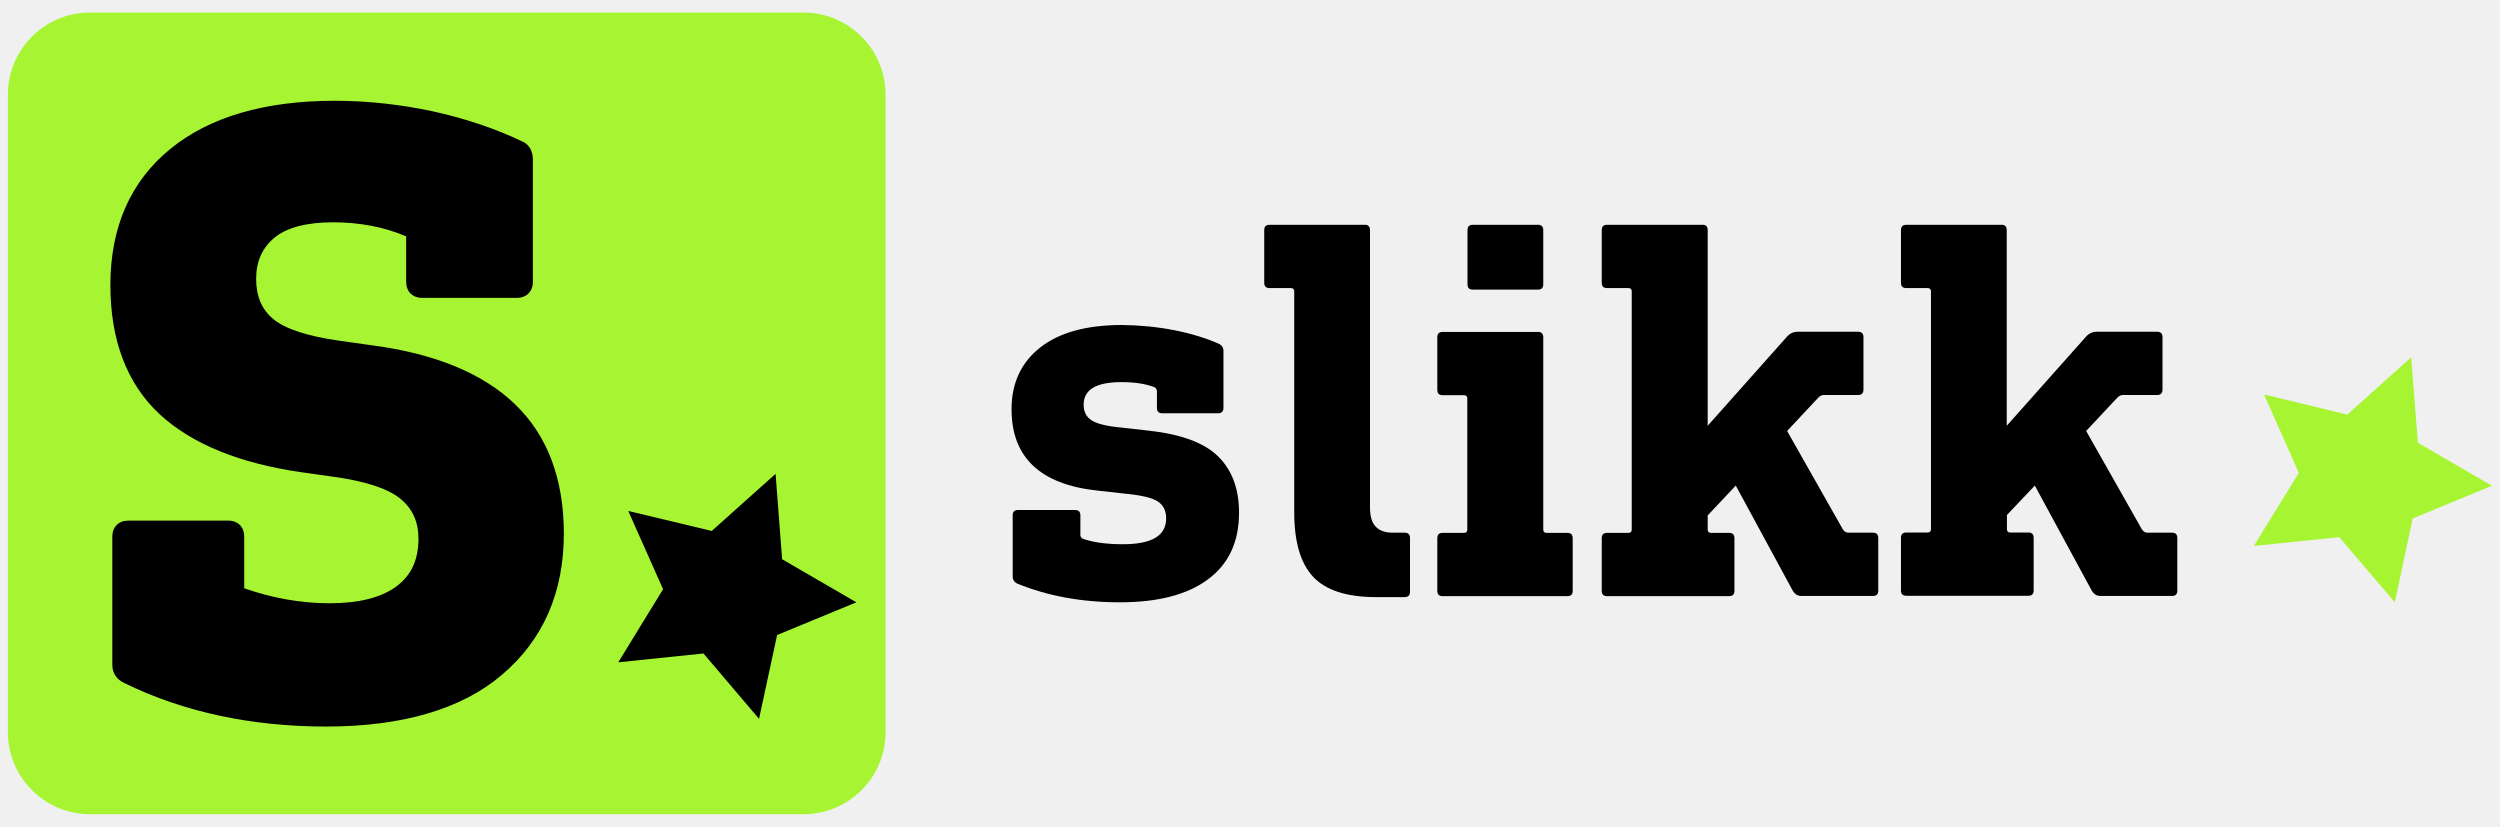
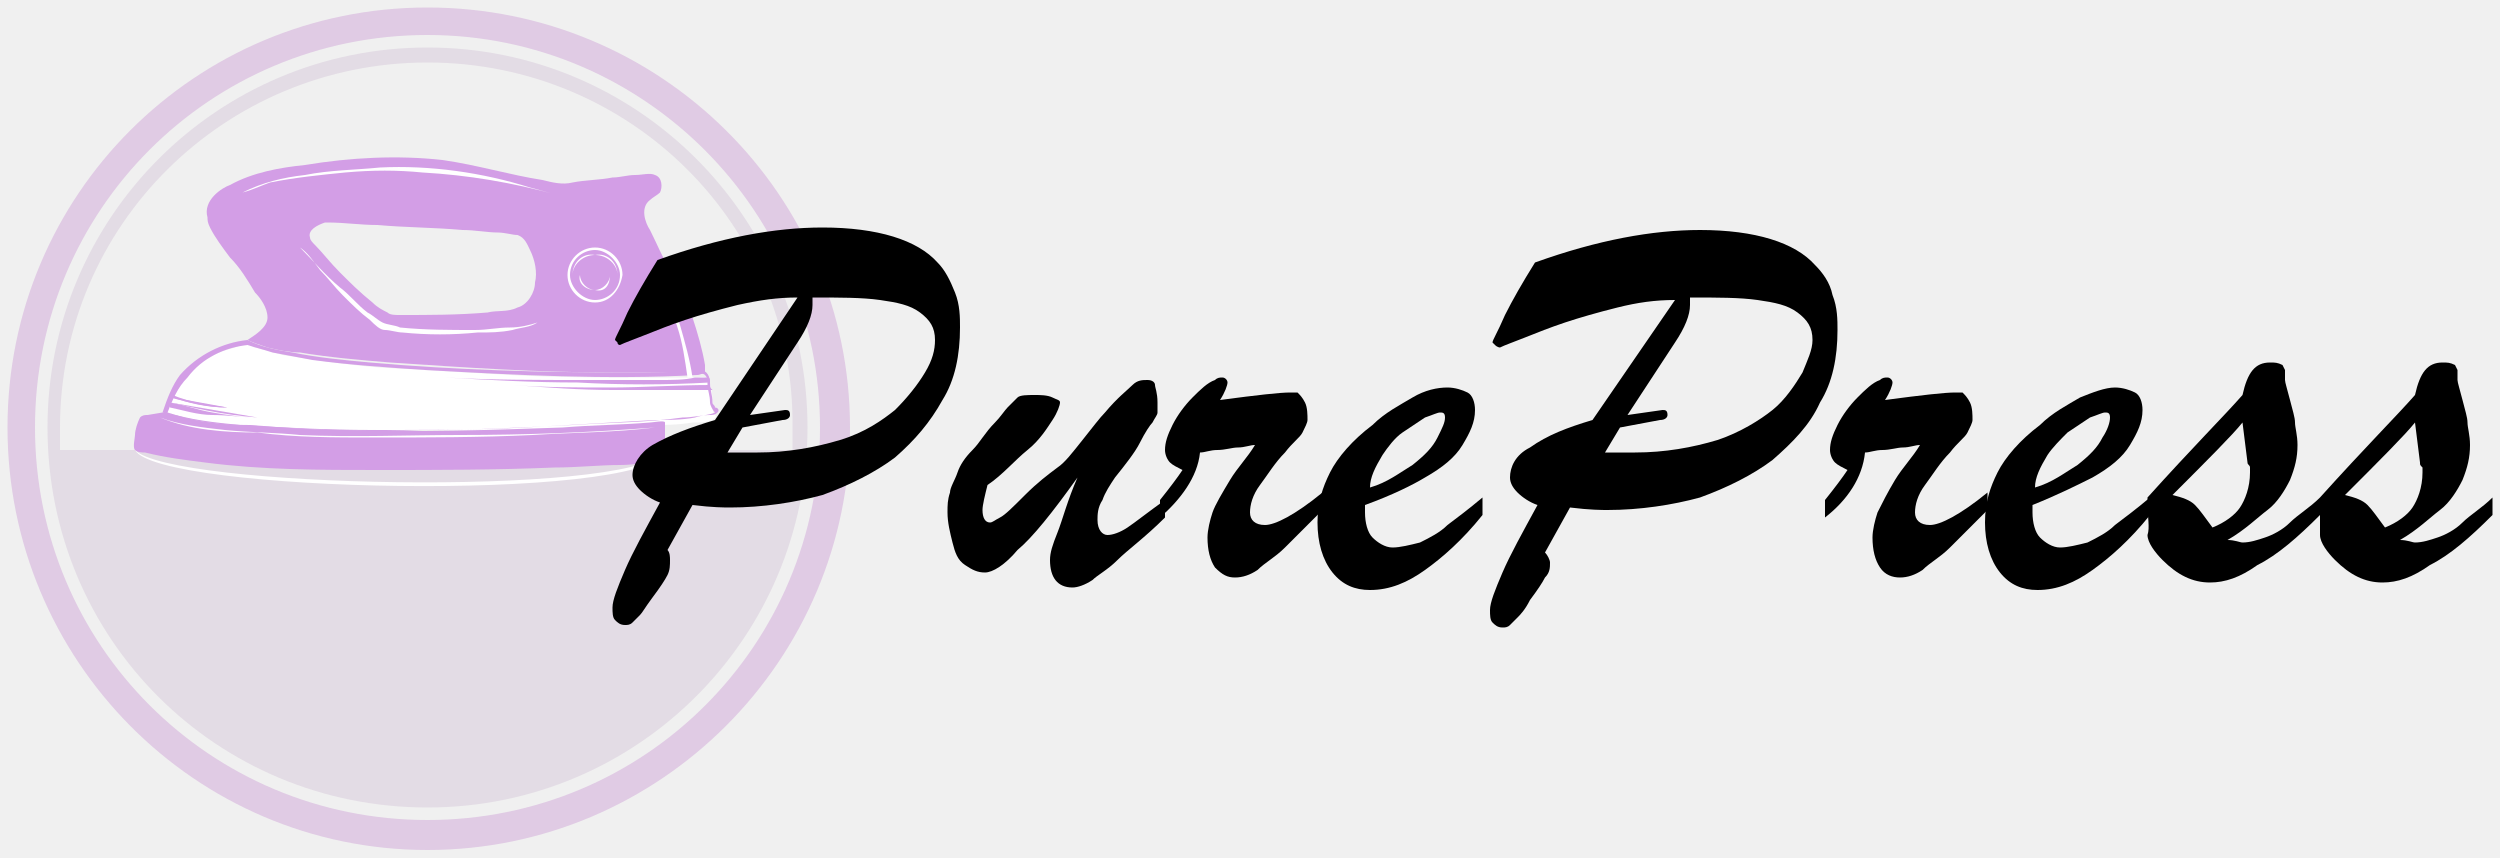
- <svg xmlns="http://www.w3.org/2000/svg" version="1.1" id="Layer_1" x="0px" y="0px" viewBox="0 0 130 43" style="enable-background:new 0 0 130 43;" xml:space="preserve">
+ <svg xmlns="http://www.w3.org/2000/svg" version="1.1" id="Layer_1" x="0px" y="0px" viewBox="0 0 100 34.3" style="enable-background:new 0 0 100 34.3;" xml:space="preserve">
  <style type="text/css">
- 	.st0{fill-rule:evenodd;clip-rule:evenodd;fill:#A7F432;}
- 	.st1{fill-rule:evenodd;clip-rule:evenodd;}
+ 	.st0{fill:#E3DCE5;}
+ 	.st1{fill:#E0CBE4;}
+ 	.st2{fill:#D39EE6;}
+ 	.st3{fill:#FFFFFF;}
</style>
  <g>
    <g>
+       <path class="st0" d="M17.1,1.9c8.4,0,15.2,6.8,15.2,15.2s-6.8,15.2-15.2,15.2S1.9,25.6,1.9,17.1C1.9,8.7,8.7,1.9,17.1,1.9z     M17.1,2.5C9,2.5,2.4,9,2.4,17.1l0,0.8l0,0.1h29.3l0-0.1l0-0.8C31.8,9,25.2,2.5,17.1,2.5z" />
+     </g>
+     <g>
+       <path class="st1" d="M17.1,0.3C26.4,0.3,34,7.8,34,17.1C34,26.4,26.4,34,17.1,34C7.8,34,0.3,26.4,0.3,17.1S7.8,0.3,17.1,0.3z     M17.1,1.4c-8.7,0-15.7,7-15.7,15.7s7,15.7,15.7,15.7s15.7-7,15.7-15.7C32.8,8.5,25.8,1.4,17.1,1.4z" />
+     </g>
+     <g>
+       <path class="st2" d="M10.7,12.7c0,0.4-0.5,0.7-0.8,0.9c0.2,0.1,0.5,0.2,0.8,0.3c0.4,0.1,0.9,0.2,1.3,0.2c1.2,0.2,2.4,0.3,3.6,0.4    c3,0.2,5.9,0.4,8.9,0.4c0.7,0,1.4,0,2.1,0c0.3,0,0.6,0,1,0c0.1,0,0.3,0,0.4,0c0,0,0.2,0,0.2,0c0-0.1,0-0.2,0-0.3    c-0.1-0.6-0.3-1.3-0.5-1.9c-0.3-0.7-0.6-1.3-0.9-1.9c-0.3-0.5-0.5-1-0.8-1.6C25.8,8.9,25.6,8.3,26,8c0.1-0.1,0.3-0.2,0.4-0.3    c0.1-0.2,0.1-0.6-0.2-0.7c-0.2-0.1-0.5,0-0.8,0c-0.3,0-0.6,0.1-0.9,0.1c-0.5,0.1-1.1,0.1-1.6,0.2c-0.4,0.1-0.8,0-1.2-0.1    c-1.3-0.2-2.6-0.6-4-0.8c-1.8-0.2-3.7-0.1-5.5,0.2c-1,0.1-2.1,0.3-3,0.8C8.9,7.5,8.1,8,8.3,8.7c0,0.1,0,0.2,0.1,0.4    c0.2,0.4,0.5,0.8,0.8,1.2c0.4,0.4,0.7,0.9,1,1.4C10.4,11.9,10.7,12.3,10.7,12.7C10.7,13,10.7,11.7,10.7,12.7z M13.1,8.9    c0.7,0,1.3,0.1,2,0.1c1.1,0.1,2.3,0.1,3.4,0.2c0.5,0,1,0.1,1.4,0.1c0.3,0,0.6,0.1,0.8,0.1c0.3,0.1,0.4,0.4,0.5,0.6    c0.2,0.4,0.3,0.9,0.2,1.3c0,0.4-0.3,0.9-0.7,1c-0.4,0.2-0.8,0.1-1.2,0.2c-1.2,0.1-2.3,0.1-3.5,0.1c-0.2,0-0.4,0-0.5-0.1    c-0.2-0.1-0.4-0.2-0.6-0.4c-0.5-0.4-0.9-0.8-1.3-1.2c-0.4-0.4-0.7-0.8-1-1.1c-0.1-0.1-0.2-0.2-0.2-0.3C12.3,9.2,12.7,9,13,8.9    C13,8.9,13.1,8.9,13.1,8.9z" />
+     </g>
+     <g>
+       <path class="st3" d="M16.2,17.2c-1.8,0-3.6,0-5.3-0.1c-0.8,0-1.6-0.1-2.4-0.2c-0.6-0.1-1.2-0.2-1.8-0.4c0.1-0.4,0.3-0.7,0.5-1.1    c0.3-0.5,0.7-0.9,1.2-1.1c0.3-0.2,0.6-0.3,1-0.4c0.2-0.1,0.4-0.1,0.6-0.1c0.1,0,0.1,0.1,0.2,0.1c0.4,0.1,0.8,0.2,1.1,0.3    c1.3,0.2,2.6,0.4,3.9,0.5c1.7,0.1,3.4,0.2,5.2,0.3c1.8,0.1,3.6,0.1,5.4,0.1c0.5,0,1,0,1.5,0c0.2,0,0.4,0,0.6,0    c0.1,0,0.3-0.1,0.4,0.1c0.2,0.3,0.2,0.7,0.2,1c0,0.1,0,0.3,0.1,0.4c0.1,0.1,0,0.1-0.1,0.2c-0.2,0.1-0.5,0.1-0.8,0.1    c-0.6,0.1-1.1,0.1-1.7,0.1c-1.7,0.1-3.5,0.2-5.2,0.3C19.3,17.2,17.8,17.2,16.2,17.2z" />
+     </g>
+     <g>
+       <path class="st2" d="M9.9,13.8c0.3,0.1,0.7,0.2,1,0.3c0.5,0.1,1.1,0.2,1.6,0.3c1.5,0.2,3,0.3,4.5,0.4c3.6,0.2,7.3,0.4,10.9,0.2    c0.1,0,0.2-0.1,0.3,0s0.1,0.2,0.1,0.4c0,0.2,0.1,0.4,0.1,0.7c0,0.1,0.1,0.3,0.2,0.4c-0.2,0.1-0.5,0.1-0.8,0.2    c-0.5,0.1-1.1,0.1-1.6,0.1c-1.7,0.1-3.5,0.2-5.2,0.3c-2,0.1-4.1,0.1-6.1,0.1c-1.8,0-3.6-0.1-5.3-0.2c-1-0.1-2-0.2-2.9-0.5    c0.2-0.5,0.4-1,0.8-1.4C8.1,14.3,9,13.9,9.9,13.8L9.9,13.8z M9.9,13.6c-1,0.1-2,0.6-2.7,1.4c-0.3,0.4-0.5,0.9-0.7,1.5    c0.6,0.2,1.2,0.3,1.8,0.4c0.8,0.1,1.7,0.2,2.5,0.2c2,0.1,4.1,0.2,6.1,0.1c2,0,4-0.1,6-0.2c1.5-0.1,3-0.1,4.4-0.3    c0.4,0,0.8-0.1,1.1-0.1c0.1,0,0.2,0,0.3-0.1c0.1-0.1,0-0.2-0.1-0.2c0-0.1-0.1-0.1-0.1-0.2c0-0.3-0.1-0.5-0.1-0.8    c0-0.2-0.1-0.5-0.4-0.5c-1,0.1-2,0.1-2.9,0.1c-3.4,0-6.9-0.1-10.3-0.4c-1.1-0.1-2.1-0.2-3.1-0.4C11.1,14,10.5,13.9,9.9,13.6z" />
+     </g>
+     <g>
+       <path class="st2" d="M5.9,16.6c-0.1,0-0.2,0-0.3,0.1c-0.1,0.2-0.2,0.5-0.2,0.7c0,0.1-0.1,0.5,0,0.6c0.1,0.1,0.3,0.1,0.4,0.1    c0.8,0.2,1.6,0.3,2.4,0.4c2.3,0.3,4.6,0.3,6.9,0.3c2.4,0,4.7,0,7.1-0.1c0.9,0,1.8-0.1,2.6-0.1c0.5,0,1-0.1,1.5-0.1    c0,0,0.1,0,0.2,0c0.1,0,0.1-0.4,0.1-0.4c0-0.2,0-0.4,0-0.6c0-0.2,0-0.4,0-0.6c0-0.1-0.5,0-0.6,0c-1.2,0.1-2.3,0.1-3.5,0.2    c-2.9,0.1-5.7,0.2-8.6,0.1c-1.3,0-2.6-0.1-3.9-0.2C9,17,8,16.9,7,16.6c-0.2,0-0.3-0.1-0.5-0.1L5.9,16.6z" />
+     </g>
+     <g>
+       <path class="st3" d="M9.7,7.7c0.8-0.4,1.6-0.6,2.5-0.7c1-0.2,2-0.2,3-0.3c2-0.1,4.1,0.2,6,0.8c0.4,0.1,0.7,0.2,1.1,0.3    c-1.8-0.5-3.6-0.8-5.4-0.9c-1-0.1-2-0.1-3.1,0c-1,0.1-2,0.2-3,0.4C10.5,7.4,10.1,7.6,9.7,7.7z" />
+     </g>
+     <g>
+       <path class="st3" d="M12,9.9c0.5,0.5,1,1.1,1.6,1.6c0.4,0.3,0.7,0.7,1.1,1c0.2,0.1,0.4,0.3,0.6,0.4c0.2,0.1,0.5,0.1,0.7,0.2    c1,0.1,2,0.1,3,0.1c0.5,0,0.9-0.1,1.4-0.1c0.4,0,0.8-0.1,1.1-0.2c-0.3,0.2-0.7,0.2-1,0.3c-0.5,0.1-0.9,0.1-1.4,0.1    c-1,0.1-2,0.1-3,0c-0.2,0-0.5-0.1-0.7-0.1s-0.4-0.2-0.6-0.4c-0.4-0.3-0.7-0.6-1.1-1c-0.3-0.3-0.6-0.7-0.9-1    C12.5,10.4,12.3,10.1,12,9.9z" />
+     </g>
+     <g>
+       <path class="st3" d="M6.4,16.7c0.8,0.3,1.7,0.4,2.6,0.5c1,0.1,2,0.1,3,0.2c2.2,0.1,4.3,0,6.4,0c2.6,0,5.2-0.1,7.8-0.3    c-1.6,0.2-3.3,0.2-4.9,0.3c-2.1,0.1-4.3,0.1-6.4,0.1c-1.5,0-3.1,0-4.6-0.2C9,17.3,7.6,17.2,6.4,16.7z" />
+     </g>
+     <g>
      <g>
-         <g>
-           <g>
-             <g>
-               <path d="M61.06,17.17c0.87,0.17,1.65,0.41,2.33,0.71c0.15,0.08,0.23,0.2,0.23,0.37v2.96c0,0.19-0.1,0.28-0.28,0.28h-2.9        c-0.19,0-0.28-0.09-0.28-0.28v-0.85c0-0.11-0.05-0.19-0.14-0.23c-0.44-0.17-1-0.26-1.71-0.26c-1.31,0-1.96,0.39-1.96,1.17        c0,0.36,0.13,0.63,0.4,0.81c0.27,0.18,0.78,0.31,1.53,0.38l1.51,0.17c1.67,0.19,2.86,0.64,3.57,1.35s1.07,1.68,1.07,2.91        c0,1.52-0.54,2.67-1.62,3.47c-1.08,0.8-2.61,1.19-4.58,1.19c-1.99,0-3.78-0.33-5.37-0.99c-0.13-0.08-0.2-0.19-0.2-0.34V26.8        c0-0.19,0.09-0.28,0.28-0.28h2.96c0.19,0,0.28,0.1,0.28,0.28v1.02c0,0.1,0.05,0.16,0.14,0.2c0.55,0.19,1.24,0.28,2.07,0.28        c1.5,0,2.25-0.44,2.25-1.34c0-0.4-0.14-0.69-0.43-0.88c-0.28-0.19-0.82-0.32-1.62-0.4l-1.53-0.17        c-2.97-0.32-4.46-1.73-4.46-4.23c0-1.36,0.5-2.43,1.49-3.21c0.99-0.78,2.41-1.17,4.25-1.17C59.28,16.91,60.19,17,61.06,17.17z        " />
-             </g>
-           </g>
-         </g>
-         <g>
-           <g>
-             <g>
-               <path d="M71.24,11.97V26.4c0,0.45,0.1,0.79,0.3,0.99c0.2,0.21,0.5,0.31,0.9,0.31h0.6c0.19,0,0.28,0.09,0.28,0.28v2.79        c0,0.19-0.1,0.28-0.28,0.28h-1.48c-1.52,0-2.61-0.35-3.27-1.05c-0.66-0.7-0.99-1.82-0.99-3.35V15.15        c0-0.11-0.06-0.17-0.17-0.17h-1.11c-0.19,0-0.28-0.09-0.28-0.28v-2.73c0-0.19,0.09-0.28,0.28-0.28h4.95        C71.14,11.68,71.24,11.78,71.24,11.97z" />
-             </g>
-           </g>
-         </g>
-         <g>
-           <g>
-             <g>
-               <path d="M80.25,17.54v10c0,0.11,0.06,0.17,0.17,0.17h1.08c0.19,0,0.28,0.09,0.28,0.28v2.73c0,0.19-0.09,0.28-0.28,0.28h-6.48        c-0.19,0-0.28-0.09-0.28-0.28v-2.73c0-0.19,0.09-0.28,0.28-0.28h1.11c0.11,0,0.17-0.06,0.17-0.17v-6.82        c0-0.11-0.06-0.17-0.17-0.17h-1.11c-0.19,0-0.28-0.09-0.28-0.28v-2.73c0-0.19,0.09-0.28,0.28-0.28h4.95        C80.15,17.25,80.25,17.35,80.25,17.54z M80.25,11.97v2.81c0,0.19-0.09,0.28-0.28,0.28h-3.38c-0.19,0-0.28-0.09-0.28-0.28        v-2.81c0-0.19,0.09-0.28,0.28-0.28h3.38C80.15,11.68,80.25,11.78,80.25,11.97z" />
-             </g>
-           </g>
-         </g>
-         <g>
-           <g>
-             <g>
-               <path d="M88.8,11.97v10.17l4.12-4.63c0.15-0.17,0.34-0.26,0.57-0.26h3.13c0.19,0,0.28,0.1,0.28,0.28v2.73        c0,0.19-0.1,0.28-0.28,0.28h-1.79c-0.09,0-0.19,0.05-0.28,0.14l-1.62,1.73l2.9,5.12c0.08,0.11,0.17,0.17,0.28,0.17h1.28        c0.19,0,0.28,0.09,0.28,0.28v2.73c0,0.19-0.09,0.28-0.28,0.28h-3.72c-0.19,0-0.34-0.09-0.45-0.28l-2.96-5.46L88.8,26.8v0.74        c0,0.11,0.06,0.17,0.17,0.17h0.94c0.19,0,0.28,0.09,0.28,0.28v2.73c0,0.19-0.09,0.28-0.28,0.28h-6.34        c-0.19,0-0.28-0.09-0.28-0.28v-2.73c0-0.19,0.09-0.28,0.28-0.28h1.11c0.11,0,0.17-0.06,0.17-0.17V15.15        c0-0.11-0.06-0.17-0.17-0.17h-1.11c-0.19,0-0.28-0.09-0.28-0.28v-2.73c0-0.19,0.09-0.28,0.28-0.28h4.95        C88.71,11.68,88.8,11.78,88.8,11.97z" />
-             </g>
-           </g>
-         </g>
-         <g>
-           <g>
-             <g>
-               <path d="M104.35,11.97v10.17l4.12-4.63c0.15-0.17,0.34-0.26,0.57-0.26h3.13c0.19,0,0.28,0.1,0.28,0.28v2.73        c0,0.19-0.1,0.28-0.28,0.28h-1.79c-0.09,0-0.19,0.05-0.28,0.14l-1.62,1.73l2.9,5.12c0.08,0.11,0.17,0.17,0.28,0.17h1.28        c0.19,0,0.28,0.09,0.28,0.28v2.73c0,0.19-0.09,0.28-0.28,0.28h-3.72c-0.19,0-0.34-0.09-0.45-0.28l-2.96-5.46l-1.45,1.53v0.74        c0,0.11,0.06,0.17,0.17,0.17h0.94c0.19,0,0.28,0.09,0.28,0.28v2.73c0,0.19-0.09,0.28-0.28,0.28h-6.34        c-0.19,0-0.28-0.09-0.28-0.28v-2.73c0-0.19,0.09-0.28,0.28-0.28h1.11c0.11,0,0.17-0.06,0.17-0.17V15.15        c0-0.11-0.06-0.17-0.17-0.17h-1.11c-0.19,0-0.28-0.09-0.28-0.28v-2.73c0-0.19,0.09-0.28,0.28-0.28h4.95        C104.25,11.68,104.35,11.78,104.35,11.97z" />
-             </g>
-           </g>
-         </g>
+         <path class="st2" d="M6.8,16.1c0.9,0.2,2.1,0.5,3.5,0.6L6.8,16.1z" />
      </g>
      <g>
-         <g>
-           <g>
-             <g>
-               <polygon class="st0" points="124.53,31.32 121.64,27.93 117.2,28.39 119.54,24.59 117.73,20.51 122.06,21.56 125.38,18.58         125.73,23.02 129.58,25.26 125.46,26.96       " />
-             </g>
-           </g>
-         </g>
+         <path class="st2" d="M6.8,16.1c0.6,0.1,1.1,0.3,1.7,0.4c0.6,0.1,1.2,0.2,1.8,0.2c-0.6,0-1.2-0.1-1.8-0.1s-1.2-0.2-1.7-0.3     C6.8,16.2,6.8,16.1,6.8,16.1z" />
      </g>
    </g>
    <g>
      <g>
-         <g>
-           <g>
-             <path class="st0" d="M41.77,42.34H4.69c-2.36,0-4.28-1.91-4.28-4.28V4.93c0-2.36,1.91-4.28,4.28-4.28h37.08       c2.36,0,4.28,1.91,4.28,4.28v33.13C46.05,40.43,44.14,42.34,41.77,42.34z" />
-           </g>
-         </g>
+         <path class="st2" d="M6.9,15.9c0.6,0.2,1.3,0.4,2.2,0.4L6.9,15.9z" />
      </g>
      <g>
-         <g>
-           <g>
-             <g>
-               <polygon class="st1" points="39.47,37.38 36.58,33.98 32.15,34.44 34.48,30.64 32.67,26.57 37.01,27.61 40.33,24.64         40.67,29.08 44.53,31.32 40.41,33.02       " />
-             </g>
-           </g>
-         </g>
+         <path class="st2" d="M6.9,15.8c0.7,0.3,1.5,0.4,2.2,0.5c-0.8,0-1.5-0.2-2.3-0.4C6.9,15.9,6.9,15.8,6.9,15.8z" />
      </g>
-       <g>
-         <g>
-           <path d="M22.44,6.17C24.09,6.53,25.62,7.04,27,7.7c0.21,0.09,0.32,0.29,0.32,0.59v6.33c0,0.3-0.15,0.45-0.45,0.45h-4.89      c-0.3,0-0.45-0.15-0.45-0.45v-2.35c0-0.21-0.09-0.35-0.27-0.41c-1.21-0.48-2.52-0.72-3.94-0.72c-1.48,0-2.58,0.3-3.3,0.9      c-0.72,0.6-1.09,1.42-1.09,2.44c0,1.03,0.35,1.83,1.04,2.4c0.69,0.57,1.91,0.98,3.66,1.22l1.63,0.23      c3.23,0.42,5.65,1.41,7.26,2.96c1.61,1.55,2.42,3.7,2.42,6.45c0,2.96-1.03,5.3-3.08,7.03c-2.05,1.73-5.02,2.6-8.91,2.6      c-3.86,0-7.3-0.74-10.31-2.22c-0.27-0.12-0.41-0.32-0.41-0.59v-6.65c0-0.3,0.15-0.45,0.45-0.45h5.16c0.3,0,0.45,0.15,0.45,0.45      v2.67c0,0.18,0.07,0.3,0.23,0.36c1.54,0.54,3.08,0.81,4.61,0.81c1.63,0,2.87-0.32,3.73-0.97c0.86-0.65,1.29-1.58,1.29-2.78      c0-1-0.35-1.79-1.06-2.38c-0.71-0.59-1.92-1-3.64-1.24l-1.63-0.23c-3.23-0.45-5.65-1.43-7.26-2.94      c-1.61-1.51-2.42-3.65-2.42-6.42c0-2.9,0.99-5.15,2.96-6.76c1.97-1.61,4.74-2.42,8.3-2.42C19.1,5.62,20.78,5.81,22.44,6.17z" />
-           <path d="M16.96,37.78c-3.9,0-7.43-0.76-10.49-2.26c-0.4-0.18-0.63-0.52-0.63-0.95v-6.65c0-0.53,0.33-0.85,0.85-0.85h5.16      c0.53,0,0.85,0.33,0.85,0.85v2.67c1.45,0.51,2.96,0.78,4.44,0.78c1.53,0,2.71-0.3,3.49-0.89c0.76-0.57,1.13-1.38,1.13-2.46      c0-0.88-0.3-1.55-0.92-2.07c-0.65-0.54-1.81-0.92-3.44-1.15l-1.63-0.23c-3.3-0.46-5.81-1.49-7.48-3.04      c-1.69-1.58-2.55-3.84-2.55-6.71c0-3.01,1.05-5.39,3.11-7.07c2.04-1.67,4.92-2.51,8.55-2.51c1.71,0,3.43,0.19,5.11,0.55l0,0      c1.68,0.37,3.24,0.89,4.66,1.57c0.19,0.08,0.54,0.33,0.54,0.95v6.33c0,0.53-0.33,0.85-0.85,0.85h-4.89      c-0.53,0-0.85-0.33-0.85-0.85v-2.35c-1.17-0.5-2.45-0.73-3.81-0.73c-1.37,0-2.4,0.27-3.05,0.81c-0.63,0.53-0.94,1.23-0.94,2.13      c0,0.91,0.29,1.59,0.89,2.09c0.63,0.52,1.8,0.9,3.46,1.13l1.63,0.23c3.3,0.43,5.81,1.46,7.48,3.07      c1.69,1.62,2.54,3.89,2.54,6.73c0,3.06-1.08,5.53-3.22,7.34C24.02,36.87,20.93,37.78,16.96,37.78z M6.69,27.87l-0.05,6.7      c0,0.08,0.01,0.15,0.17,0.22c2.96,1.45,6.37,2.18,10.15,2.18c3.77,0,6.69-0.84,8.65-2.51c1.95-1.65,2.93-3.91,2.93-6.73      c0-2.62-0.77-4.69-2.3-6.16c-1.54-1.48-3.91-2.44-7.03-2.85l-1.63-0.23c-1.84-0.25-3.1-0.68-3.86-1.31      c-0.79-0.65-1.19-1.56-1.19-2.71c0-1.14,0.41-2.07,1.23-2.75c0.79-0.66,1.99-1,3.56-1c1.46,0,2.83,0.25,4.08,0.75      c0.32,0.11,0.52,0.39,0.52,0.78v2.35l4.94,0.05l0.05-6.38c0-0.19-0.05-0.21-0.08-0.22c-1.37-0.65-2.88-1.16-4.5-1.51      c-1.62-0.35-3.28-0.53-4.94-0.53c-3.45,0-6.15,0.78-8.05,2.33c-1.89,1.55-2.82,3.66-2.82,6.45c0,2.65,0.77,4.71,2.29,6.13      c1.54,1.44,3.91,2.4,7.04,2.84L17.51,24c1.81,0.25,3.07,0.69,3.84,1.33c0.8,0.67,1.21,1.57,1.21,2.68c0,1.33-0.49,2.38-1.45,3.1      c-0.92,0.7-2.26,1.05-3.97,1.05c-1.58,0-3.17-0.28-4.75-0.84c-0.32-0.13-0.49-0.39-0.49-0.74v-2.67L6.69,27.87z" />
-         </g>
-       </g>
+     </g>
+     <g>
+       <path class="st2" d="M28.4,15.3c-1.8,0.1-3.5,0.1-5.3,0c-1.8,0-3.5-0.1-5.3-0.2c1.8,0.1,3.7,0.1,5.5,0.1c1,0,2.1,0,3.1,0    c0.5,0,1,0,1.4-0.1c0.2,0,0.4,0,0.5,0C28.4,15.1,28.4,15.2,28.4,15.3z" />
+     </g>
+     <g>
+       <path class="st2" d="M28.5,15.6c-1.3,0-2.6,0-4,0c-1.3,0-2.6-0.1-4-0.2c1.3,0.1,2.6,0.1,3.9,0.1c1.3,0,2.7-0.1,4-0.1    C28.4,15.5,28.4,15.5,28.5,15.6z" />
+     </g>
+     <g>
+       <path class="st3" d="M27.5,15.1c-0.1-0.7-0.2-1.4-0.4-2c-0.2-0.7-0.5-1.3-0.8-1.9c0.4,0.6,0.7,1.2,0.9,1.8    c0.2,0.7,0.4,1.4,0.5,2.1C27.6,15.1,27.5,15.1,27.5,15.1z" />
+     </g>
+     <g>
+       <path class="st3" d="M23.8,12.1c-0.6,0-1.1-0.5-1.1-1.1c0-0.6,0.5-1.1,1.1-1.1c0.6,0,1.1,0.5,1.1,1.1    C24.8,11.6,24.4,12.1,23.8,12.1z M23.8,10c-0.5,0-1,0.4-1,1c0,0.5,0.5,1,1,1c0.5,0,1-0.4,1-1C24.8,10.5,24.3,10,23.8,10z" />
+     </g>
+     <g>
+       <path class="st3" d="M23.8,11.6c-0.3,0-0.6-0.3-0.6-0.6C23.1,11.3,23.4,11.6,23.8,11.6c0.4,0.1,0.6-0.2,0.6-0.6    C24.4,11.3,24.1,11.6,23.8,11.6z" />
+     </g>
+     <g>
+       <path class="st3" d="M23.8,10.2c0.5,0,0.9,0.4,0.9,0.8C24.7,10.5,24.3,10.1,23.8,10.2c-0.5-0.1-0.9,0.3-0.9,0.8    C22.9,10.6,23.3,10.2,23.8,10.2z" />
+     </g>
+     <g>
+       <path class="st3" d="M5.4,18c1.4,1.5,19.5,1.9,21.2,0.1C25.6,20.1,6.3,19.7,5.4,18z" />
+     </g>
+     <g>
+       <path d="M28.6,16.8l3.3-4.9c-0.8,0-1.5,0.1-2.4,0.3c-0.8,0.2-1.5,0.4-2.1,0.6s-1.1,0.4-1.6,0.6c-0.5,0.2-0.8,0.3-1,0.4    c0,0-0.1,0-0.1-0.1c0,0-0.1-0.1-0.1-0.1c0-0.1,0.2-0.4,0.5-1.1c0.3-0.6,0.7-1.3,1.2-2.1c2.5-0.9,4.7-1.3,6.6-1.3    c2.2,0,3.8,0.5,4.6,1.4c0.3,0.3,0.5,0.7,0.7,1.2c0.2,0.5,0.2,1,0.2,1.4c0,1.1-0.2,2.1-0.7,2.9c-0.5,0.9-1.1,1.6-1.9,2.3    c-0.8,0.6-1.8,1.1-2.9,1.5c-1.1,0.3-2.4,0.5-3.7,0.5c-0.2,0-0.7,0-1.5-0.1l-1,1.8c0.1,0.1,0.1,0.3,0.1,0.4c0,0.2,0,0.4-0.1,0.6    c-0.1,0.2-0.3,0.5-0.6,0.9s-0.4,0.6-0.5,0.7c-0.1,0.1-0.2,0.2-0.3,0.3c-0.1,0.1-0.2,0.1-0.3,0.1c-0.2,0-0.3-0.1-0.4-0.2    c-0.1-0.1-0.1-0.3-0.1-0.5c0-0.3,0.2-0.8,0.5-1.5s0.8-1.6,1.4-2.7c-0.3-0.1-0.6-0.3-0.8-0.5c-0.2-0.2-0.3-0.4-0.3-0.6    c0-0.4,0.3-0.9,0.8-1.2C26.8,17.4,27.6,17.1,28.6,16.8z M29.7,17.1l-0.6,1c0.3,0,0.5,0,0.7,0s0.4,0,0.5,0c1.2,0,2.3-0.2,3.3-0.5    s1.7-0.8,2.2-1.2c0.5-0.5,0.9-1,1.2-1.5s0.4-0.9,0.4-1.3c0-0.5-0.2-0.8-0.6-1.1c-0.4-0.3-0.9-0.4-1.6-0.5s-1.6-0.1-2.7-0.1    c0,0.1,0,0.2,0,0.3c0,0.4-0.2,0.9-0.6,1.5L30,16.6l1.4-0.2c0.1,0,0.2,0,0.2,0.2c0,0.1-0.1,0.2-0.3,0.2L29.7,17.1z" />
+       <path d="M43.1,19.1c-1,1.4-1.8,2.4-2.4,2.9c-0.5,0.6-1,0.9-1.3,0.9c-0.3,0-0.5-0.1-0.8-0.3s-0.4-0.5-0.5-0.9    c-0.1-0.4-0.2-0.8-0.2-1.2c0-0.3,0-0.5,0.1-0.8c0-0.2,0.2-0.5,0.3-0.8s0.3-0.6,0.6-0.9s0.5-0.7,0.9-1.1c0.2-0.2,0.4-0.5,0.5-0.6    s0.3-0.3,0.4-0.4s0.4-0.1,0.7-0.1c0.2,0,0.5,0,0.7,0.1s0.3,0.1,0.3,0.2c0,0.1-0.1,0.4-0.3,0.7s-0.5,0.8-1,1.2s-1,1-1.6,1.4    c-0.1,0.4-0.2,0.8-0.2,1c0,0.3,0.1,0.5,0.3,0.5c0.1,0,0.2-0.1,0.4-0.2s0.5-0.4,1-0.9s0.9-0.8,1.3-1.1c0.3-0.2,0.6-0.6,1-1.1    c0.4-0.5,0.7-0.9,0.9-1.1c0.5-0.6,0.9-0.9,1.1-1.1c0.2-0.2,0.4-0.2,0.6-0.2c0.2,0,0.3,0.1,0.3,0.2s0.1,0.3,0.1,0.7    c0,0.1,0,0.3,0,0.4s-0.1,0.2-0.2,0.4c-0.1,0.1-0.3,0.4-0.5,0.8s-0.6,0.9-1,1.4c-0.2,0.3-0.4,0.6-0.5,0.9c-0.2,0.3-0.2,0.6-0.2,0.8    c0,0.4,0.2,0.6,0.4,0.6c0.2,0,0.5-0.1,0.8-0.3c0.3-0.2,0.8-0.6,1.5-1.1v0.7c-0.8,0.8-1.5,1.3-1.9,1.7s-0.8,0.6-1,0.8    c-0.3,0.2-0.6,0.3-0.8,0.3c-0.6,0-0.9-0.4-0.9-1.1c0-0.3,0.1-0.6,0.3-1.1S42.7,20,43.1,19.1z" />
+       <path d="M46.4,20.7V20c0.4-0.5,0.7-0.9,0.9-1.2c-0.2-0.1-0.4-0.2-0.5-0.3s-0.2-0.3-0.2-0.5c0-0.3,0.1-0.6,0.3-1    c0.2-0.4,0.5-0.8,0.8-1.1c0.3-0.3,0.6-0.6,0.9-0.7c0.1-0.1,0.2-0.1,0.3-0.1c0.1,0,0.2,0.1,0.2,0.2c0,0.1-0.1,0.4-0.3,0.7    c1.5-0.2,2.4-0.3,2.8-0.3c0.2,0,0.2,0,0.3,0c0.1,0.1,0.2,0.2,0.3,0.4c0.1,0.2,0.1,0.5,0.1,0.7c0,0.1-0.1,0.3-0.2,0.5    s-0.4,0.4-0.7,0.8c-0.4,0.4-0.7,0.9-1,1.3s-0.4,0.8-0.4,1.1c0,0.3,0.2,0.5,0.6,0.5c0.4,0,1.2-0.4,2.3-1.3v0.7    c-0.6,0.6-1.1,1.1-1.5,1.5c-0.4,0.4-0.8,0.6-1.1,0.9c-0.3,0.2-0.6,0.3-0.9,0.3c-0.3,0-0.5-0.1-0.8-0.4c-0.2-0.3-0.3-0.7-0.3-1.2    c0-0.3,0.1-0.7,0.2-1s0.4-0.8,0.7-1.3c0.3-0.5,0.7-0.9,1-1.4c-0.2,0-0.4,0.1-0.7,0.1c-0.2,0-0.5,0.1-0.8,0.1    c-0.3,0-0.5,0.1-0.7,0.1C47.9,19.1,47.2,20,46.4,20.7z" />
+       <path d="M54.6,20.2v0.3c0,0.4,0.1,0.8,0.3,1c0.2,0.2,0.5,0.4,0.8,0.4c0.3,0,0.7-0.1,1.1-0.2c0.4-0.2,0.8-0.4,1.1-0.7    c0.4-0.3,0.8-0.6,1.4-1.1v0.7c-0.8,1-1.6,1.7-2.3,2.2s-1.4,0.8-2.2,0.8c-0.6,0-1.1-0.2-1.5-0.7c-0.4-0.5-0.6-1.2-0.6-2    c0-0.8,0.2-1.4,0.5-2s0.9-1.3,1.7-1.9c0.5-0.5,1.1-0.8,1.6-1.1s1-0.4,1.4-0.4c0.3,0,0.6,0.1,0.8,0.2s0.3,0.4,0.3,0.7    c0,0.5-0.2,0.9-0.5,1.4s-0.8,0.9-1.5,1.3C56.5,19.4,55.7,19.8,54.6,20.2z M54.8,19.5c0.7-0.2,1.2-0.6,1.7-0.9    c0.5-0.4,0.8-0.7,1-1.1s0.3-0.6,0.3-0.8s-0.1-0.2-0.2-0.2c-0.1,0-0.3,0.1-0.6,0.2c-0.3,0.2-0.6,0.4-0.9,0.6s-0.6,0.6-0.8,0.9    C55,18.7,54.8,19.1,54.8,19.5z" />
+       <path d="M63.7,16.8L67,12c-0.8,0-1.5,0.1-2.3,0.3s-1.5,0.4-2.1,0.6s-1.1,0.4-1.6,0.6c-0.5,0.2-0.8,0.3-1,0.4c0,0-0.1,0-0.2-0.1    c0,0-0.1-0.1-0.1-0.1c0-0.1,0.2-0.4,0.5-1.1c0.3-0.6,0.7-1.3,1.2-2.1c2.5-0.9,4.7-1.3,6.6-1.3c2.2,0,3.8,0.5,4.6,1.4    c0.3,0.3,0.6,0.7,0.7,1.2c0.2,0.5,0.2,1,0.2,1.4c0,1.1-0.2,2.1-0.7,2.9c-0.4,0.9-1.1,1.6-1.9,2.3c-0.8,0.6-1.8,1.1-2.9,1.5    c-1.1,0.3-2.4,0.5-3.7,0.5c-0.2,0-0.7,0-1.5-0.1l-1,1.8c0.1,0.1,0.2,0.3,0.2,0.4c0,0.2,0,0.4-0.2,0.6c-0.1,0.2-0.3,0.5-0.6,0.9    c-0.2,0.4-0.4,0.6-0.5,0.7c-0.1,0.1-0.2,0.2-0.3,0.3c-0.1,0.1-0.2,0.1-0.3,0.1c-0.2,0-0.3-0.1-0.4-0.2c-0.1-0.1-0.1-0.3-0.1-0.5    c0-0.3,0.2-0.8,0.5-1.5s0.8-1.6,1.4-2.7c-0.3-0.1-0.6-0.3-0.8-0.5c-0.2-0.2-0.3-0.4-0.3-0.6c0-0.4,0.2-0.9,0.8-1.2    C61.9,17.4,62.7,17.1,63.7,16.8z M64.8,17.1l-0.6,1c0.3,0,0.5,0,0.7,0c0.2,0,0.4,0,0.5,0c1.2,0,2.3-0.2,3.3-0.5    c0.9-0.3,1.7-0.8,2.2-1.2s0.9-1,1.2-1.5c0.2-0.5,0.4-0.9,0.4-1.3c0-0.5-0.2-0.8-0.6-1.1s-0.9-0.4-1.6-0.5s-1.6-0.1-2.7-0.1    c0,0.1,0,0.2,0,0.3c0,0.4-0.2,0.9-0.6,1.5l-1.9,2.9l1.4-0.2c0.1,0,0.2,0,0.2,0.2c0,0.1-0.1,0.2-0.3,0.2L64.8,17.1z" />
+       <path d="M73,20.7V20c0.4-0.5,0.7-0.9,0.9-1.2c-0.2-0.1-0.4-0.2-0.5-0.3s-0.2-0.3-0.2-0.5c0-0.3,0.1-0.6,0.3-1    c0.2-0.4,0.5-0.8,0.8-1.1c0.3-0.3,0.6-0.6,0.9-0.7c0.1-0.1,0.2-0.1,0.3-0.1c0.1,0,0.2,0.1,0.2,0.2c0,0.1-0.1,0.4-0.3,0.7    c1.5-0.2,2.4-0.3,2.8-0.3c0.2,0,0.2,0,0.3,0c0.1,0.1,0.2,0.2,0.3,0.4c0.1,0.2,0.1,0.5,0.1,0.7c0,0.1-0.1,0.3-0.2,0.5    s-0.4,0.4-0.7,0.8c-0.4,0.4-0.7,0.9-1,1.3s-0.4,0.8-0.4,1.1c0,0.3,0.2,0.5,0.6,0.5c0.4,0,1.2-0.4,2.3-1.3v0.7    c-0.6,0.6-1.1,1.1-1.5,1.5s-0.8,0.6-1.1,0.9c-0.3,0.2-0.6,0.3-0.9,0.3c-0.3,0-0.6-0.1-0.8-0.4c-0.2-0.3-0.3-0.7-0.3-1.2    c0-0.3,0.1-0.7,0.2-1c0.2-0.4,0.4-0.8,0.7-1.3c0.3-0.5,0.7-0.9,1-1.4c-0.2,0-0.4,0.1-0.7,0.1c-0.2,0-0.5,0.1-0.8,0.1    s-0.5,0.1-0.7,0.1C74.5,19.1,73.9,20,73,20.7z" />
+       <path d="M81.3,20.2v0.3c0,0.4,0.1,0.8,0.3,1s0.5,0.4,0.8,0.4c0.3,0,0.7-0.1,1.1-0.2c0.4-0.2,0.8-0.4,1.1-0.7    c0.4-0.3,0.8-0.6,1.4-1.1v0.7c-0.8,1-1.6,1.7-2.3,2.2s-1.4,0.8-2.2,0.8c-0.6,0-1.1-0.2-1.5-0.7c-0.4-0.5-0.6-1.2-0.6-2    c0-0.8,0.2-1.4,0.5-2c0.3-0.6,0.9-1.3,1.7-1.9c0.5-0.5,1.1-0.8,1.6-1.1c0.5-0.2,1-0.4,1.4-0.4c0.3,0,0.6,0.1,0.8,0.2    s0.3,0.4,0.3,0.7c0,0.5-0.2,0.9-0.5,1.4c-0.3,0.5-0.8,0.9-1.5,1.3C83.1,19.4,82.3,19.8,81.3,20.2z M81.4,19.5    c0.7-0.2,1.2-0.6,1.7-0.9c0.5-0.4,0.8-0.7,1-1.1c0.2-0.3,0.3-0.6,0.3-0.8s-0.1-0.2-0.2-0.2c-0.1,0-0.3,0.1-0.6,0.2    c-0.3,0.2-0.6,0.4-0.9,0.6c-0.3,0.3-0.6,0.6-0.8,0.9C81.6,18.7,81.4,19.1,81.4,19.5z" />
+       <path d="M85.9,20.1v-0.2c1.8-2,3.1-3.3,3.8-4.1c0.2-0.9,0.5-1.3,1.1-1.3c0.2,0,0.3,0,0.5,0.1l0.1,0.2c0,0.1,0,0.2,0,0.4    c0,0.1,0.1,0.4,0.2,0.8c0.1,0.4,0.2,0.7,0.2,0.9s0.1,0.5,0.1,0.9c0,0.5-0.1,0.9-0.3,1.4c-0.2,0.4-0.5,0.9-0.9,1.2    s-0.9,0.8-1.6,1.2c0.3,0,0.5,0.1,0.6,0.1c0.3,0,0.6-0.1,0.9-0.2s0.7-0.3,1-0.6s0.8-0.6,1.2-1v0.7c-0.9,0.9-1.7,1.6-2.5,2    c-0.7,0.5-1.3,0.7-1.9,0.7c-0.7,0-1.3-0.3-1.9-0.9c-0.3-0.3-0.6-0.7-0.6-1C86,21.1,85.9,20.7,85.9,20.1z M89.9,18.5l-0.2-1.6    c-0.4,0.5-1.4,1.5-2.8,2.9c0.4,0.1,0.7,0.2,0.9,0.4s0.4,0.5,0.7,0.9c0.5-0.2,0.9-0.5,1.1-0.8s0.4-0.8,0.4-1.4c0-0.1,0-0.1,0-0.2    C90,18.6,89.9,18.6,89.9,18.5z" />
+       <path d="M92.8,20.1v-0.2c1.8-2,3.1-3.3,3.8-4.1c0.2-0.9,0.5-1.3,1.1-1.3c0.2,0,0.3,0,0.5,0.1l0.1,0.2c0,0.1,0,0.2,0,0.4    c0,0.1,0.1,0.4,0.2,0.8c0.1,0.4,0.2,0.7,0.2,0.9s0.1,0.5,0.1,0.9c0,0.5-0.1,0.9-0.3,1.4c-0.2,0.4-0.5,0.9-0.9,1.2    s-0.9,0.8-1.6,1.2c0.3,0,0.5,0.1,0.6,0.1c0.3,0,0.6-0.1,0.9-0.2s0.7-0.3,1-0.6s0.8-0.6,1.2-1v0.7c-0.9,0.9-1.7,1.6-2.5,2    c-0.7,0.5-1.3,0.7-1.9,0.7c-0.7,0-1.3-0.3-1.9-0.9c-0.3-0.3-0.6-0.7-0.6-1C92.8,21.1,92.8,20.7,92.8,20.1z M96.8,18.5l-0.2-1.6    c-0.4,0.5-1.4,1.5-2.8,2.9c0.4,0.1,0.7,0.2,0.9,0.4s0.4,0.5,0.7,0.9c0.5-0.2,0.9-0.5,1.1-0.8s0.4-0.8,0.4-1.4c0-0.1,0-0.1,0-0.2    C96.8,18.6,96.8,18.6,96.8,18.5z" />
    </g>
  </g>
</svg>
